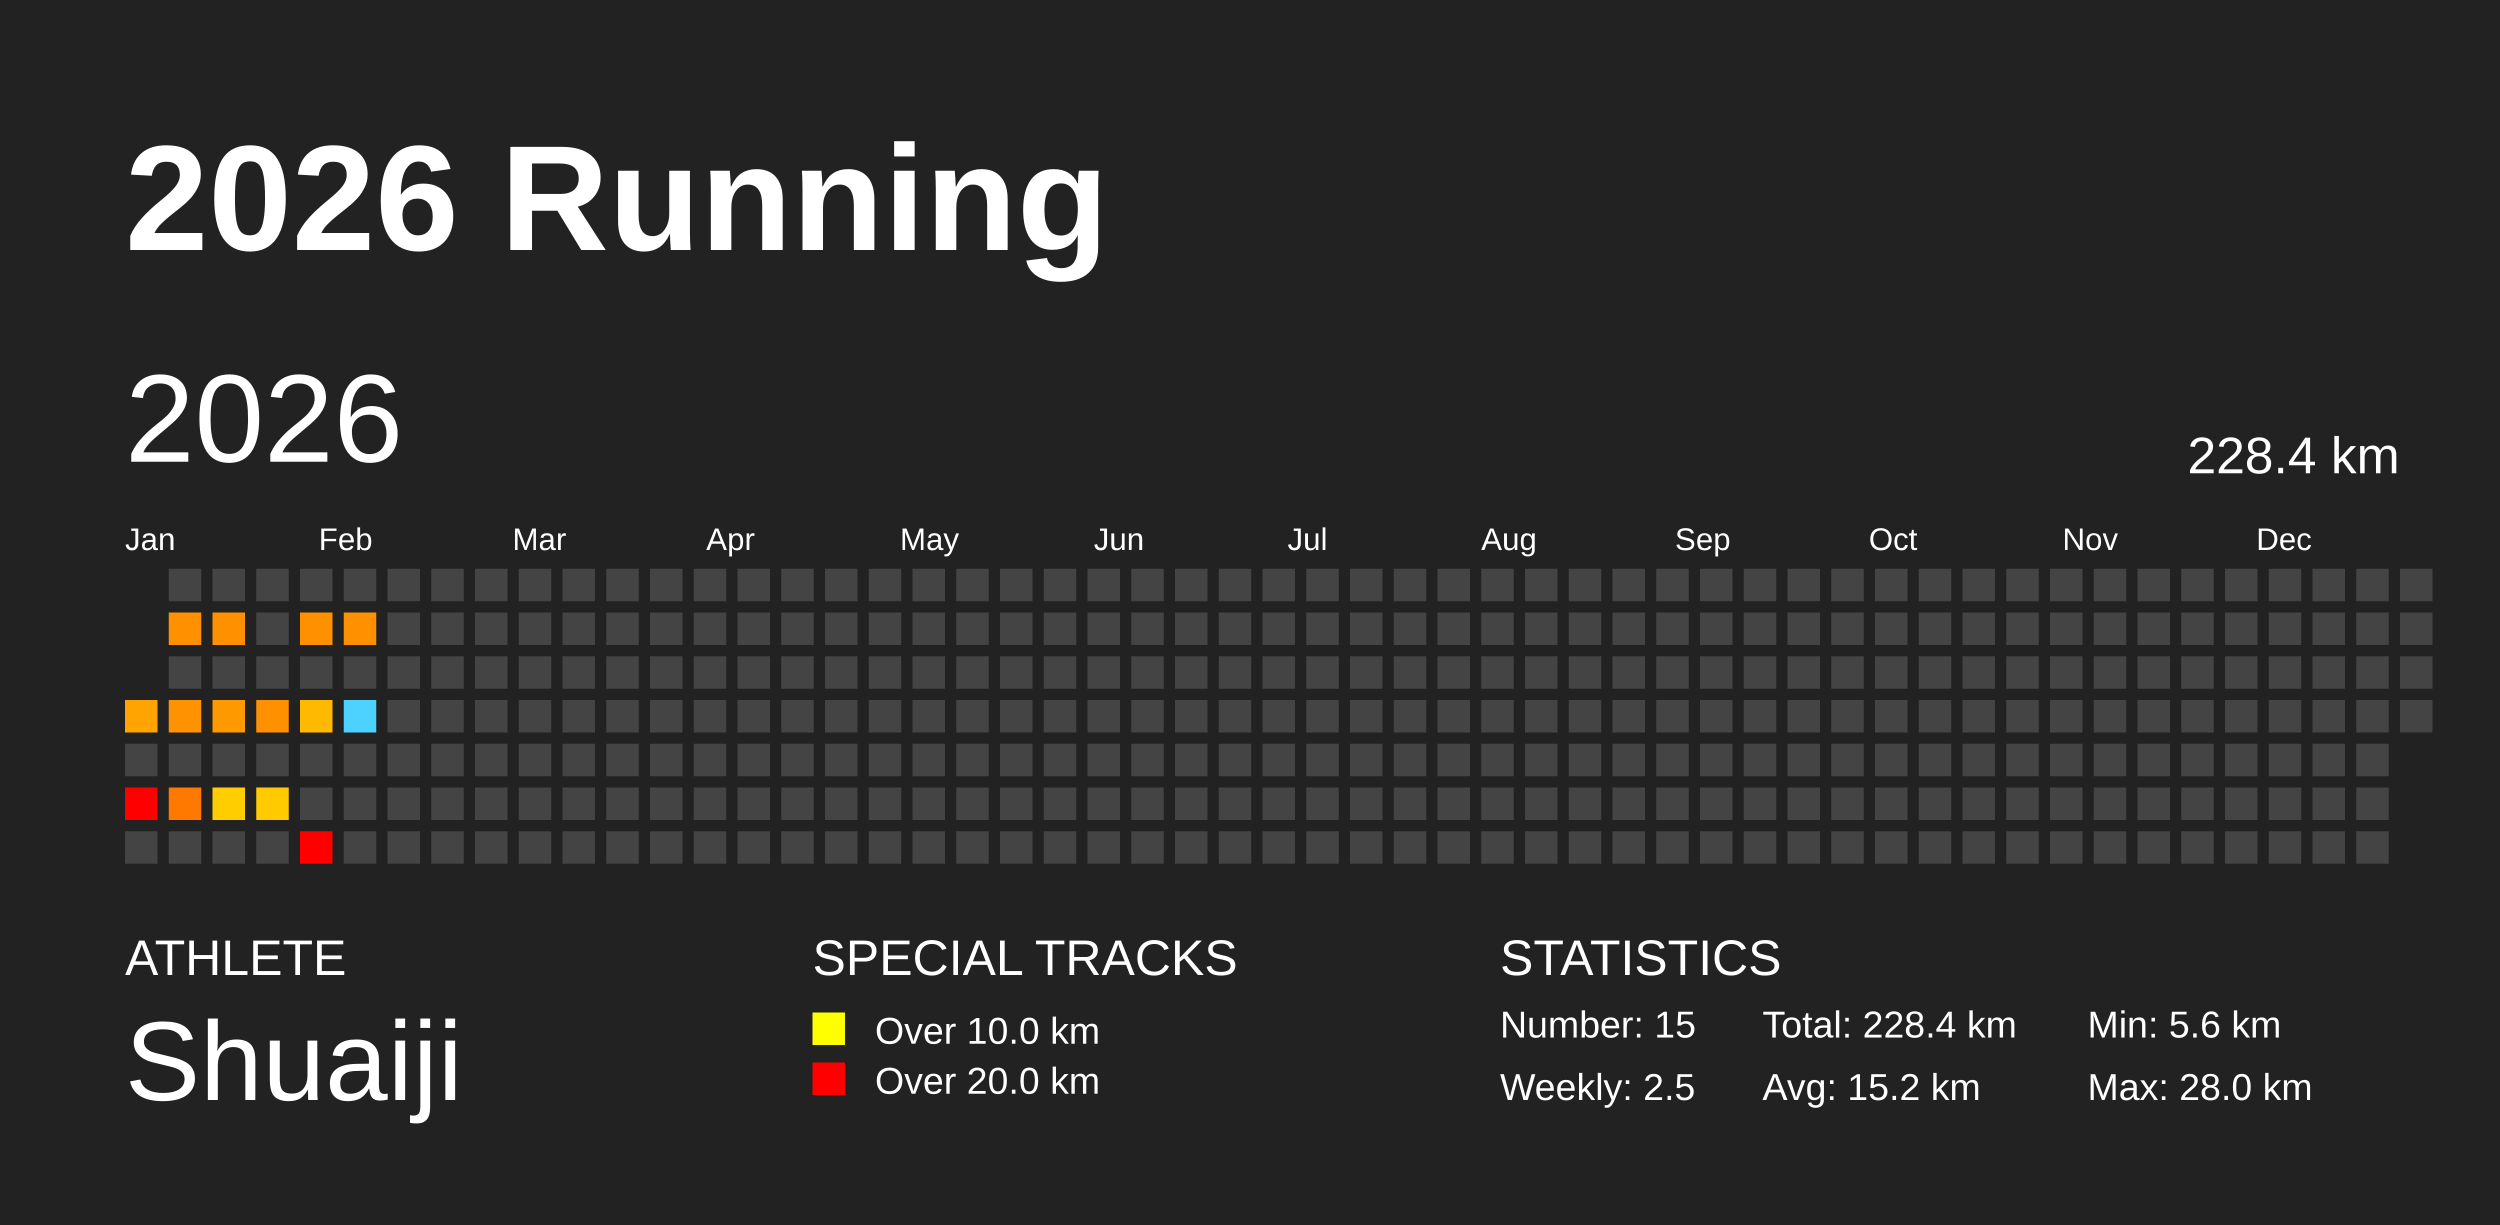
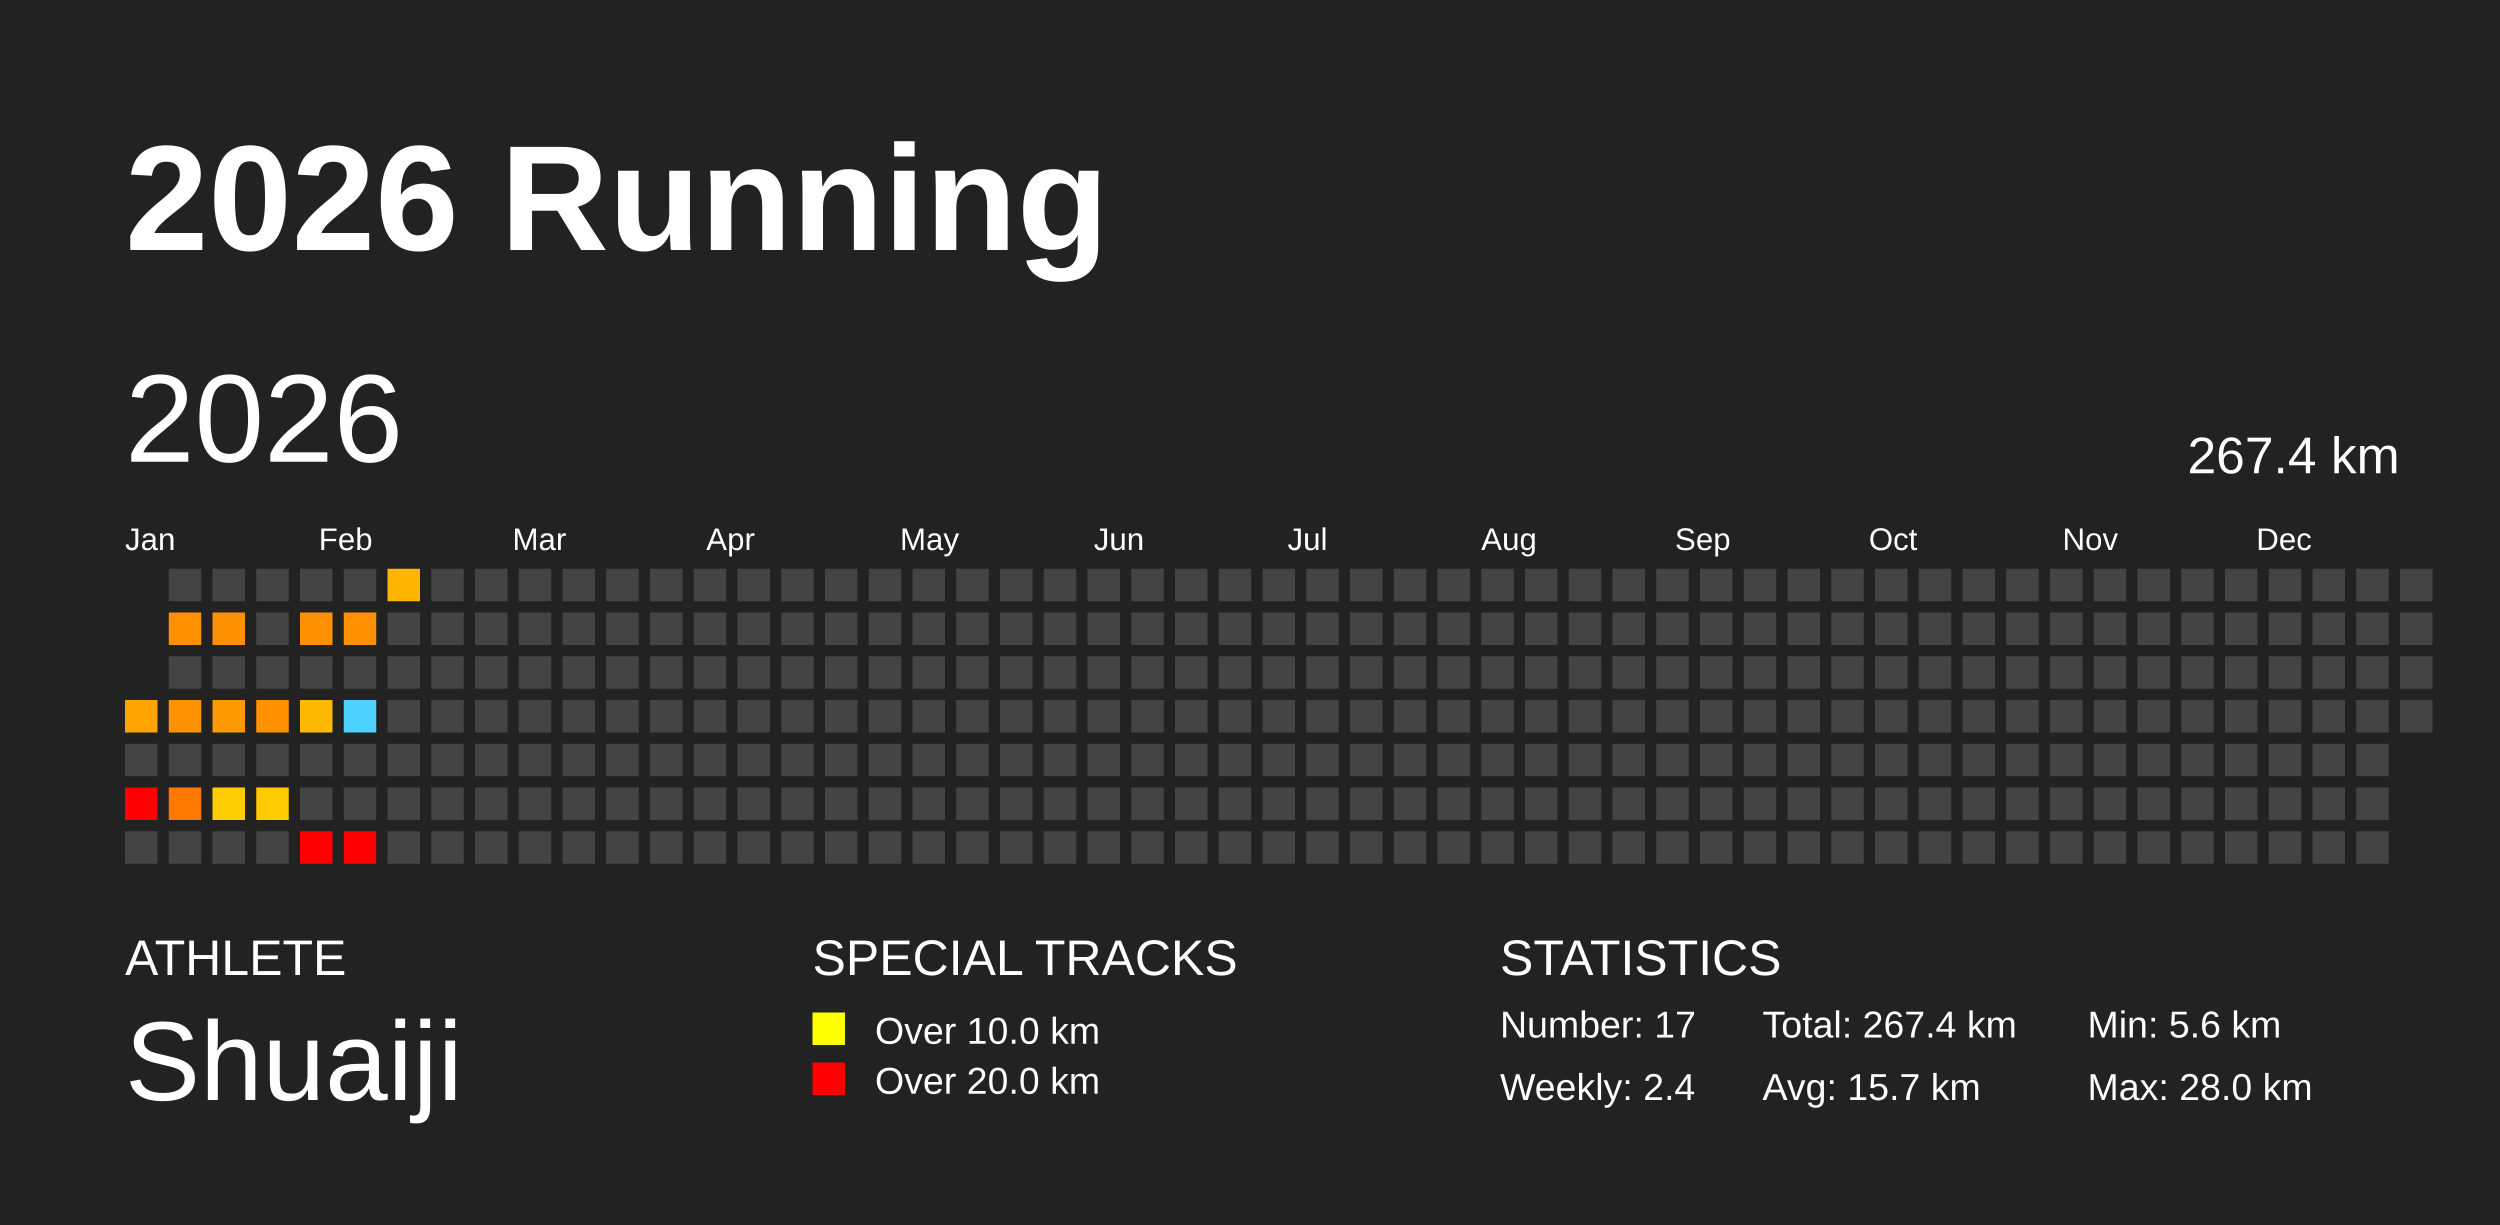
<svg xmlns="http://www.w3.org/2000/svg" baseProfile="full" height="98mm" version="1.1" viewBox="0,0,200,98" width="200mm">
  <defs />
  <rect fill="#222222" height="98" width="200" x="0" y="0" />
  <text fill="#FFFFFF" style="font-size:12px; font-family:Arial; font-weight:bold;" x="10" y="20">2026 Running</text>
  <text fill="#FFFFFF" style="font-size:4px; font-family:Arial" x="10" y="78">ATHLETE</text>
  <text fill="#FFFFFF" style="font-size:9px; font-family:Arial" x="10" y="88">Shuaiji</text>
  <text fill="#FFFFFF" style="font-size:4px; font-family:Arial" x="65" y="78">SPECIAL TRACKS</text>
  <rect fill="yellow" height="2.6" width="2.6" x="65" y="81" />
  <text fill="#FFFFFF" style="font-size:3px; font-family:Arial" x="70" y="83.5">Over 10.0 km</text>
  <rect fill="red" height="2.6" width="2.6" x="65" y="85" />
  <text fill="#FFFFFF" style="font-size:3px; font-family:Arial" x="70" y="87.5">Over 20.0 km</text>
  <text fill="#FFFFFF" style="font-size:4px; font-family:Arial" x="120" y="78">STATISTICS</text>
-   <text fill="#FFFFFF" style="font-size:3px; font-family:Arial" x="120" y="83">Number: 15</text>
-   <text fill="#FFFFFF" style="font-size:3px; font-family:Arial" x="120" y="88">Weekly: 2.5</text>
-   <text fill="#FFFFFF" style="font-size:3px; font-family:Arial" x="141" y="83">Total: 228.4 km</text>
-   <text fill="#FFFFFF" style="font-size:3px; font-family:Arial" x="141" y="88">Avg: 15.2 km</text>
+   <text fill="#FFFFFF" style="font-size:3px; font-family:Arial" x="120" y="83">Number: 17</text>
+   <text fill="#FFFFFF" style="font-size:3px; font-family:Arial" x="120" y="88">Weekly: 2.4</text>
+   <text fill="#FFFFFF" style="font-size:3px; font-family:Arial" x="141" y="83">Total: 267.4 km</text>
+   <text fill="#FFFFFF" style="font-size:3px; font-family:Arial" x="141" y="88">Avg: 15.7 km</text>
  <text fill="#FFFFFF" style="font-size:3px; font-family:Arial" x="167" y="83">Min: 5.6 km</text>
  <text fill="#FFFFFF" style="font-size:3px; font-family:Arial" x="167" y="88">Max: 28.0 km</text>
  <text dominant-baseline="hanging" fill="#FFFFFF" style="font-size:10.0px; font-family:Arial;" x="10" y="30">2026</text>
-   <text dominant-baseline="hanging" fill="#FFFFFF" style="font-size:4.125px; font-family:Arial;" x="175" y="35">228.4 km</text>
+   <text dominant-baseline="hanging" fill="#FFFFFF" style="font-size:4.125px; font-family:Arial;" x="175" y="35">267.4 km</text>
  <text fill="#FFFFFF" style="font-size:2.5px; font-family:Arial" x="10.0" y="44">Jan</text>
  <text fill="#FFFFFF" style="font-size:2.5px; font-family:Arial" x="25.5" y="44">Feb</text>
  <text fill="#FFFFFF" style="font-size:2.5px; font-family:Arial" x="41.0" y="44">Mar</text>
  <text fill="#FFFFFF" style="font-size:2.5px; font-family:Arial" x="56.5" y="44">Apr</text>
  <text fill="#FFFFFF" style="font-size:2.5px; font-family:Arial" x="72.0" y="44">May</text>
  <text fill="#FFFFFF" style="font-size:2.5px; font-family:Arial" x="87.5" y="44">Jun</text>
  <text fill="#FFFFFF" style="font-size:2.5px; font-family:Arial" x="103.0" y="44">Jul</text>
  <text fill="#FFFFFF" style="font-size:2.5px; font-family:Arial" x="118.5" y="44">Aug</text>
  <text fill="#FFFFFF" style="font-size:2.5px; font-family:Arial" x="134.0" y="44">Sep</text>
  <text fill="#FFFFFF" style="font-size:2.5px; font-family:Arial" x="149.5" y="44">Oct</text>
  <text fill="#FFFFFF" style="font-size:2.5px; font-family:Arial" x="165.0" y="44">Nov</text>
  <text fill="#FFFFFF" style="font-size:2.5px; font-family:Arial" x="180.5" y="44">Dec</text>
  <rect fill="#ffa400" height="2.6" width="2.6" x="10.0" y="56.0" />
  <rect fill="#444444" height="2.6" width="2.6" x="10.0" y="59.5" />
  <rect fill="red" height="2.6" width="2.6" x="10.0" y="63.0" />
  <rect fill="#444444" height="2.6" width="2.6" x="10.0" y="66.5" />
  <rect fill="#444444" height="2.6" width="2.6" x="13.5" y="45.5" />
  <rect fill="#ff9000" height="2.6" width="2.6" x="13.5" y="49.0" />
  <rect fill="#444444" height="2.6" width="2.6" x="13.5" y="52.5" />
  <rect fill="#ff9200" height="2.6" width="2.6" x="13.5" y="56.0" />
  <rect fill="#444444" height="2.6" width="2.6" x="13.5" y="59.5" />
  <rect fill="#ff7900" height="2.6" width="2.6" x="13.5" y="63.0" />
  <rect fill="#444444" height="2.6" width="2.6" x="13.5" y="66.5" />
  <rect fill="#444444" height="2.6" width="2.6" x="17.0" y="45.5" />
  <rect fill="#ff9100" height="2.6" width="2.6" x="17.0" y="49.0" />
  <rect fill="#444444" height="2.6" width="2.6" x="17.0" y="52.5" />
  <rect fill="#ff9900" height="2.6" width="2.6" x="17.0" y="56.0" />
  <rect fill="#444444" height="2.6" width="2.6" x="17.0" y="59.5" />
  <rect fill="#ffcd00" height="2.6" width="2.6" x="17.0" y="63.0" />
  <rect fill="#444444" height="2.6" width="2.6" x="17.0" y="66.5" />
  <rect fill="#444444" height="2.6" width="2.6" x="20.5" y="45.5" />
  <rect fill="#444444" height="2.6" width="2.6" x="20.5" y="49.0" />
  <rect fill="#444444" height="2.6" width="2.6" x="20.5" y="52.5" />
  <rect fill="#ff9000" height="2.6" width="2.6" x="20.5" y="56.0" />
  <rect fill="#444444" height="2.6" width="2.6" x="20.5" y="59.5" />
  <rect fill="#ffcb00" height="2.6" width="2.6" x="20.5" y="63.0" />
  <rect fill="#444444" height="2.6" width="2.6" x="20.5" y="66.5" />
  <rect fill="#444444" height="2.6" width="2.6" x="24.0" y="45.5" />
  <rect fill="#ff9100" height="2.6" width="2.6" x="24.0" y="49.0" />
  <rect fill="#444444" height="2.6" width="2.6" x="24.0" y="52.5" />
  <rect fill="#ffb900" height="2.6" width="2.6" x="24.0" y="56.0" />
  <rect fill="#444444" height="2.6" width="2.6" x="24.0" y="59.5" />
  <rect fill="#444444" height="2.6" width="2.6" x="24.0" y="63.0" />
  <rect fill="red" height="2.6" width="2.6" x="24.0" y="66.5" />
  <rect fill="#444444" height="2.6" width="2.6" x="27.5" y="45.5" />
  <rect fill="#ff9000" height="2.6" width="2.6" x="27.5" y="49.0" />
  <rect fill="#444444" height="2.6" width="2.6" x="27.5" y="52.5" />
  <rect fill="#4dd2ff" height="2.6" width="2.6" x="27.5" y="56.0" />
  <rect fill="#444444" height="2.6" width="2.6" x="27.5" y="59.5" />
  <rect fill="#444444" height="2.6" width="2.6" x="27.5" y="63.0" />
-   <rect fill="#444444" height="2.6" width="2.6" x="27.5" y="66.5" />
-   <rect fill="#444444" height="2.6" width="2.6" x="31.0" y="45.5" />
+   <rect fill="red" height="2.6" width="2.6" x="27.5" y="66.5" />
+   <rect fill="#ffb600" height="2.6" width="2.6" x="31.0" y="45.5" />
  <rect fill="#444444" height="2.6" width="2.6" x="31.0" y="49.0" />
  <rect fill="#444444" height="2.6" width="2.6" x="31.0" y="52.5" />
  <rect fill="#444444" height="2.6" width="2.6" x="31.0" y="56.0" />
  <rect fill="#444444" height="2.6" width="2.6" x="31.0" y="59.5" />
  <rect fill="#444444" height="2.6" width="2.6" x="31.0" y="63.0" />
  <rect fill="#444444" height="2.6" width="2.6" x="31.0" y="66.5" />
  <rect fill="#444444" height="2.6" width="2.6" x="34.5" y="45.5" />
  <rect fill="#444444" height="2.6" width="2.6" x="34.5" y="49.0" />
  <rect fill="#444444" height="2.6" width="2.6" x="34.5" y="52.5" />
  <rect fill="#444444" height="2.6" width="2.6" x="34.5" y="56.0" />
  <rect fill="#444444" height="2.6" width="2.6" x="34.5" y="59.5" />
  <rect fill="#444444" height="2.6" width="2.6" x="34.5" y="63.0" />
  <rect fill="#444444" height="2.6" width="2.6" x="34.5" y="66.5" />
  <rect fill="#444444" height="2.6" width="2.6" x="38.0" y="45.5" />
  <rect fill="#444444" height="2.6" width="2.6" x="38.0" y="49.0" />
  <rect fill="#444444" height="2.6" width="2.6" x="38.0" y="52.5" />
  <rect fill="#444444" height="2.6" width="2.6" x="38.0" y="56.0" />
  <rect fill="#444444" height="2.6" width="2.6" x="38.0" y="59.5" />
  <rect fill="#444444" height="2.6" width="2.6" x="38.0" y="63.0" />
  <rect fill="#444444" height="2.6" width="2.6" x="38.0" y="66.5" />
  <rect fill="#444444" height="2.6" width="2.6" x="41.5" y="45.5" />
  <rect fill="#444444" height="2.6" width="2.6" x="41.5" y="49.0" />
  <rect fill="#444444" height="2.6" width="2.6" x="41.5" y="52.5" />
  <rect fill="#444444" height="2.6" width="2.6" x="41.5" y="56.0" />
  <rect fill="#444444" height="2.6" width="2.6" x="41.5" y="59.5" />
  <rect fill="#444444" height="2.6" width="2.6" x="41.5" y="63.0" />
  <rect fill="#444444" height="2.6" width="2.6" x="41.5" y="66.5" />
  <rect fill="#444444" height="2.6" width="2.6" x="45.0" y="45.5" />
  <rect fill="#444444" height="2.6" width="2.6" x="45.0" y="49.0" />
  <rect fill="#444444" height="2.6" width="2.6" x="45.0" y="52.5" />
  <rect fill="#444444" height="2.6" width="2.6" x="45.0" y="56.0" />
  <rect fill="#444444" height="2.6" width="2.6" x="45.0" y="59.5" />
  <rect fill="#444444" height="2.6" width="2.6" x="45.0" y="63.0" />
  <rect fill="#444444" height="2.6" width="2.6" x="45.0" y="66.5" />
  <rect fill="#444444" height="2.6" width="2.6" x="48.5" y="45.5" />
  <rect fill="#444444" height="2.6" width="2.6" x="48.5" y="49.0" />
  <rect fill="#444444" height="2.6" width="2.6" x="48.5" y="52.5" />
  <rect fill="#444444" height="2.6" width="2.6" x="48.5" y="56.0" />
  <rect fill="#444444" height="2.6" width="2.6" x="48.5" y="59.5" />
  <rect fill="#444444" height="2.6" width="2.6" x="48.5" y="63.0" />
  <rect fill="#444444" height="2.6" width="2.6" x="48.5" y="66.5" />
  <rect fill="#444444" height="2.6" width="2.6" x="52.0" y="45.5" />
  <rect fill="#444444" height="2.6" width="2.6" x="52.0" y="49.0" />
  <rect fill="#444444" height="2.6" width="2.6" x="52.0" y="52.5" />
  <rect fill="#444444" height="2.6" width="2.6" x="52.0" y="56.0" />
  <rect fill="#444444" height="2.6" width="2.6" x="52.0" y="59.5" />
  <rect fill="#444444" height="2.6" width="2.6" x="52.0" y="63.0" />
  <rect fill="#444444" height="2.6" width="2.6" x="52.0" y="66.5" />
  <rect fill="#444444" height="2.6" width="2.6" x="55.5" y="45.5" />
  <rect fill="#444444" height="2.6" width="2.6" x="55.5" y="49.0" />
  <rect fill="#444444" height="2.6" width="2.6" x="55.5" y="52.5" />
  <rect fill="#444444" height="2.6" width="2.6" x="55.5" y="56.0" />
  <rect fill="#444444" height="2.6" width="2.6" x="55.5" y="59.5" />
  <rect fill="#444444" height="2.6" width="2.6" x="55.5" y="63.0" />
  <rect fill="#444444" height="2.6" width="2.6" x="55.5" y="66.5" />
  <rect fill="#444444" height="2.6" width="2.6" x="59.0" y="45.5" />
  <rect fill="#444444" height="2.6" width="2.6" x="59.0" y="49.0" />
  <rect fill="#444444" height="2.6" width="2.6" x="59.0" y="52.5" />
  <rect fill="#444444" height="2.6" width="2.6" x="59.0" y="56.0" />
  <rect fill="#444444" height="2.6" width="2.6" x="59.0" y="59.5" />
  <rect fill="#444444" height="2.6" width="2.6" x="59.0" y="63.0" />
  <rect fill="#444444" height="2.6" width="2.6" x="59.0" y="66.5" />
  <rect fill="#444444" height="2.6" width="2.6" x="62.5" y="45.5" />
  <rect fill="#444444" height="2.6" width="2.6" x="62.5" y="49.0" />
  <rect fill="#444444" height="2.6" width="2.6" x="62.5" y="52.5" />
  <rect fill="#444444" height="2.6" width="2.6" x="62.5" y="56.0" />
  <rect fill="#444444" height="2.6" width="2.6" x="62.5" y="59.5" />
  <rect fill="#444444" height="2.6" width="2.6" x="62.5" y="63.0" />
  <rect fill="#444444" height="2.6" width="2.6" x="62.5" y="66.5" />
  <rect fill="#444444" height="2.6" width="2.6" x="66.0" y="45.5" />
  <rect fill="#444444" height="2.6" width="2.6" x="66.0" y="49.0" />
  <rect fill="#444444" height="2.6" width="2.6" x="66.0" y="52.5" />
  <rect fill="#444444" height="2.6" width="2.6" x="66.0" y="56.0" />
  <rect fill="#444444" height="2.6" width="2.6" x="66.0" y="59.5" />
  <rect fill="#444444" height="2.6" width="2.6" x="66.0" y="63.0" />
  <rect fill="#444444" height="2.6" width="2.6" x="66.0" y="66.5" />
  <rect fill="#444444" height="2.6" width="2.6" x="69.5" y="45.5" />
  <rect fill="#444444" height="2.6" width="2.6" x="69.5" y="49.0" />
  <rect fill="#444444" height="2.6" width="2.6" x="69.5" y="52.5" />
  <rect fill="#444444" height="2.6" width="2.6" x="69.5" y="56.0" />
  <rect fill="#444444" height="2.6" width="2.6" x="69.5" y="59.5" />
  <rect fill="#444444" height="2.6" width="2.6" x="69.5" y="63.0" />
  <rect fill="#444444" height="2.6" width="2.6" x="69.5" y="66.5" />
  <rect fill="#444444" height="2.6" width="2.6" x="73.0" y="45.5" />
  <rect fill="#444444" height="2.6" width="2.6" x="73.0" y="49.0" />
  <rect fill="#444444" height="2.6" width="2.6" x="73.0" y="52.5" />
  <rect fill="#444444" height="2.6" width="2.6" x="73.0" y="56.0" />
  <rect fill="#444444" height="2.6" width="2.6" x="73.0" y="59.5" />
  <rect fill="#444444" height="2.6" width="2.6" x="73.0" y="63.0" />
  <rect fill="#444444" height="2.6" width="2.6" x="73.0" y="66.5" />
  <rect fill="#444444" height="2.6" width="2.6" x="76.5" y="45.5" />
  <rect fill="#444444" height="2.6" width="2.6" x="76.5" y="49.0" />
  <rect fill="#444444" height="2.6" width="2.6" x="76.5" y="52.5" />
  <rect fill="#444444" height="2.6" width="2.6" x="76.5" y="56.0" />
  <rect fill="#444444" height="2.6" width="2.6" x="76.5" y="59.5" />
  <rect fill="#444444" height="2.6" width="2.6" x="76.5" y="63.0" />
  <rect fill="#444444" height="2.6" width="2.6" x="76.5" y="66.5" />
  <rect fill="#444444" height="2.6" width="2.6" x="80.0" y="45.5" />
  <rect fill="#444444" height="2.6" width="2.6" x="80.0" y="49.0" />
  <rect fill="#444444" height="2.6" width="2.6" x="80.0" y="52.5" />
  <rect fill="#444444" height="2.6" width="2.6" x="80.0" y="56.0" />
  <rect fill="#444444" height="2.6" width="2.6" x="80.0" y="59.5" />
  <rect fill="#444444" height="2.6" width="2.6" x="80.0" y="63.0" />
  <rect fill="#444444" height="2.6" width="2.6" x="80.0" y="66.5" />
  <rect fill="#444444" height="2.6" width="2.6" x="83.5" y="45.5" />
  <rect fill="#444444" height="2.6" width="2.6" x="83.5" y="49.0" />
  <rect fill="#444444" height="2.6" width="2.6" x="83.5" y="52.5" />
  <rect fill="#444444" height="2.6" width="2.6" x="83.5" y="56.0" />
  <rect fill="#444444" height="2.6" width="2.6" x="83.5" y="59.5" />
  <rect fill="#444444" height="2.6" width="2.6" x="83.5" y="63.0" />
  <rect fill="#444444" height="2.6" width="2.6" x="83.5" y="66.5" />
  <rect fill="#444444" height="2.6" width="2.6" x="87.0" y="45.5" />
  <rect fill="#444444" height="2.6" width="2.6" x="87.0" y="49.0" />
  <rect fill="#444444" height="2.6" width="2.6" x="87.0" y="52.5" />
  <rect fill="#444444" height="2.6" width="2.6" x="87.0" y="56.0" />
  <rect fill="#444444" height="2.6" width="2.6" x="87.0" y="59.5" />
  <rect fill="#444444" height="2.6" width="2.6" x="87.0" y="63.0" />
  <rect fill="#444444" height="2.6" width="2.6" x="87.0" y="66.5" />
  <rect fill="#444444" height="2.6" width="2.6" x="90.5" y="45.5" />
  <rect fill="#444444" height="2.6" width="2.6" x="90.5" y="49.0" />
  <rect fill="#444444" height="2.6" width="2.6" x="90.5" y="52.5" />
  <rect fill="#444444" height="2.6" width="2.6" x="90.5" y="56.0" />
  <rect fill="#444444" height="2.6" width="2.6" x="90.5" y="59.5" />
  <rect fill="#444444" height="2.6" width="2.6" x="90.5" y="63.0" />
  <rect fill="#444444" height="2.6" width="2.6" x="90.5" y="66.5" />
  <rect fill="#444444" height="2.6" width="2.6" x="94.0" y="45.5" />
  <rect fill="#444444" height="2.6" width="2.6" x="94.0" y="49.0" />
  <rect fill="#444444" height="2.6" width="2.6" x="94.0" y="52.5" />
  <rect fill="#444444" height="2.6" width="2.6" x="94.0" y="56.0" />
  <rect fill="#444444" height="2.6" width="2.6" x="94.0" y="59.5" />
  <rect fill="#444444" height="2.6" width="2.6" x="94.0" y="63.0" />
  <rect fill="#444444" height="2.6" width="2.6" x="94.0" y="66.5" />
  <rect fill="#444444" height="2.6" width="2.6" x="97.5" y="45.5" />
  <rect fill="#444444" height="2.6" width="2.6" x="97.5" y="49.0" />
  <rect fill="#444444" height="2.6" width="2.6" x="97.5" y="52.5" />
  <rect fill="#444444" height="2.6" width="2.6" x="97.5" y="56.0" />
  <rect fill="#444444" height="2.6" width="2.6" x="97.5" y="59.5" />
  <rect fill="#444444" height="2.6" width="2.6" x="97.5" y="63.0" />
  <rect fill="#444444" height="2.6" width="2.6" x="97.5" y="66.5" />
  <rect fill="#444444" height="2.6" width="2.6" x="101.0" y="45.5" />
  <rect fill="#444444" height="2.6" width="2.6" x="101.0" y="49.0" />
  <rect fill="#444444" height="2.6" width="2.6" x="101.0" y="52.5" />
  <rect fill="#444444" height="2.6" width="2.6" x="101.0" y="56.0" />
  <rect fill="#444444" height="2.6" width="2.6" x="101.0" y="59.5" />
  <rect fill="#444444" height="2.6" width="2.6" x="101.0" y="63.0" />
  <rect fill="#444444" height="2.6" width="2.6" x="101.0" y="66.5" />
  <rect fill="#444444" height="2.6" width="2.6" x="104.5" y="45.5" />
  <rect fill="#444444" height="2.6" width="2.6" x="104.5" y="49.0" />
  <rect fill="#444444" height="2.6" width="2.6" x="104.5" y="52.5" />
  <rect fill="#444444" height="2.6" width="2.6" x="104.5" y="56.0" />
  <rect fill="#444444" height="2.6" width="2.6" x="104.5" y="59.5" />
  <rect fill="#444444" height="2.6" width="2.6" x="104.5" y="63.0" />
  <rect fill="#444444" height="2.6" width="2.6" x="104.5" y="66.5" />
  <rect fill="#444444" height="2.6" width="2.6" x="108.0" y="45.5" />
  <rect fill="#444444" height="2.6" width="2.6" x="108.0" y="49.0" />
  <rect fill="#444444" height="2.6" width="2.6" x="108.0" y="52.5" />
  <rect fill="#444444" height="2.6" width="2.6" x="108.0" y="56.0" />
  <rect fill="#444444" height="2.6" width="2.6" x="108.0" y="59.5" />
  <rect fill="#444444" height="2.6" width="2.6" x="108.0" y="63.0" />
  <rect fill="#444444" height="2.6" width="2.6" x="108.0" y="66.5" />
  <rect fill="#444444" height="2.6" width="2.6" x="111.5" y="45.5" />
  <rect fill="#444444" height="2.6" width="2.6" x="111.5" y="49.0" />
  <rect fill="#444444" height="2.6" width="2.6" x="111.5" y="52.5" />
  <rect fill="#444444" height="2.6" width="2.6" x="111.5" y="56.0" />
  <rect fill="#444444" height="2.6" width="2.6" x="111.5" y="59.5" />
  <rect fill="#444444" height="2.6" width="2.6" x="111.5" y="63.0" />
  <rect fill="#444444" height="2.6" width="2.6" x="111.5" y="66.5" />
  <rect fill="#444444" height="2.6" width="2.6" x="115.0" y="45.5" />
  <rect fill="#444444" height="2.6" width="2.6" x="115.0" y="49.0" />
  <rect fill="#444444" height="2.6" width="2.6" x="115.0" y="52.5" />
  <rect fill="#444444" height="2.6" width="2.6" x="115.0" y="56.0" />
  <rect fill="#444444" height="2.6" width="2.6" x="115.0" y="59.5" />
  <rect fill="#444444" height="2.6" width="2.6" x="115.0" y="63.0" />
  <rect fill="#444444" height="2.6" width="2.6" x="115.0" y="66.5" />
  <rect fill="#444444" height="2.6" width="2.6" x="118.5" y="45.5" />
  <rect fill="#444444" height="2.6" width="2.6" x="118.5" y="49.0" />
  <rect fill="#444444" height="2.6" width="2.6" x="118.5" y="52.5" />
  <rect fill="#444444" height="2.6" width="2.6" x="118.5" y="56.0" />
  <rect fill="#444444" height="2.6" width="2.6" x="118.5" y="59.5" />
  <rect fill="#444444" height="2.6" width="2.6" x="118.5" y="63.0" />
  <rect fill="#444444" height="2.6" width="2.6" x="118.5" y="66.5" />
  <rect fill="#444444" height="2.6" width="2.6" x="122.0" y="45.5" />
  <rect fill="#444444" height="2.6" width="2.6" x="122.0" y="49.0" />
  <rect fill="#444444" height="2.6" width="2.6" x="122.0" y="52.5" />
  <rect fill="#444444" height="2.6" width="2.6" x="122.0" y="56.0" />
  <rect fill="#444444" height="2.6" width="2.6" x="122.0" y="59.5" />
  <rect fill="#444444" height="2.6" width="2.6" x="122.0" y="63.0" />
  <rect fill="#444444" height="2.6" width="2.6" x="122.0" y="66.5" />
  <rect fill="#444444" height="2.6" width="2.6" x="125.5" y="45.5" />
  <rect fill="#444444" height="2.6" width="2.6" x="125.5" y="49.0" />
  <rect fill="#444444" height="2.6" width="2.6" x="125.5" y="52.5" />
  <rect fill="#444444" height="2.6" width="2.6" x="125.5" y="56.0" />
  <rect fill="#444444" height="2.6" width="2.6" x="125.5" y="59.5" />
  <rect fill="#444444" height="2.6" width="2.6" x="125.5" y="63.0" />
  <rect fill="#444444" height="2.6" width="2.6" x="125.5" y="66.5" />
  <rect fill="#444444" height="2.6" width="2.6" x="129.0" y="45.5" />
  <rect fill="#444444" height="2.6" width="2.6" x="129.0" y="49.0" />
  <rect fill="#444444" height="2.6" width="2.6" x="129.0" y="52.5" />
  <rect fill="#444444" height="2.6" width="2.6" x="129.0" y="56.0" />
  <rect fill="#444444" height="2.6" width="2.6" x="129.0" y="59.5" />
  <rect fill="#444444" height="2.6" width="2.6" x="129.0" y="63.0" />
  <rect fill="#444444" height="2.6" width="2.6" x="129.0" y="66.5" />
  <rect fill="#444444" height="2.6" width="2.6" x="132.5" y="45.5" />
  <rect fill="#444444" height="2.6" width="2.6" x="132.5" y="49.0" />
  <rect fill="#444444" height="2.6" width="2.6" x="132.5" y="52.5" />
  <rect fill="#444444" height="2.6" width="2.6" x="132.5" y="56.0" />
  <rect fill="#444444" height="2.6" width="2.6" x="132.5" y="59.5" />
  <rect fill="#444444" height="2.6" width="2.6" x="132.5" y="63.0" />
  <rect fill="#444444" height="2.6" width="2.6" x="132.5" y="66.5" />
  <rect fill="#444444" height="2.6" width="2.6" x="136.0" y="45.5" />
  <rect fill="#444444" height="2.6" width="2.6" x="136.0" y="49.0" />
  <rect fill="#444444" height="2.6" width="2.6" x="136.0" y="52.5" />
  <rect fill="#444444" height="2.6" width="2.6" x="136.0" y="56.0" />
  <rect fill="#444444" height="2.6" width="2.6" x="136.0" y="59.5" />
  <rect fill="#444444" height="2.6" width="2.6" x="136.0" y="63.0" />
  <rect fill="#444444" height="2.6" width="2.6" x="136.0" y="66.5" />
  <rect fill="#444444" height="2.6" width="2.6" x="139.5" y="45.5" />
  <rect fill="#444444" height="2.6" width="2.6" x="139.5" y="49.0" />
  <rect fill="#444444" height="2.6" width="2.6" x="139.5" y="52.5" />
  <rect fill="#444444" height="2.6" width="2.6" x="139.5" y="56.0" />
  <rect fill="#444444" height="2.6" width="2.6" x="139.5" y="59.5" />
  <rect fill="#444444" height="2.6" width="2.6" x="139.5" y="63.0" />
  <rect fill="#444444" height="2.6" width="2.6" x="139.5" y="66.5" />
  <rect fill="#444444" height="2.6" width="2.6" x="143.0" y="45.5" />
  <rect fill="#444444" height="2.6" width="2.6" x="143.0" y="49.0" />
  <rect fill="#444444" height="2.6" width="2.6" x="143.0" y="52.5" />
  <rect fill="#444444" height="2.6" width="2.6" x="143.0" y="56.0" />
  <rect fill="#444444" height="2.6" width="2.6" x="143.0" y="59.5" />
  <rect fill="#444444" height="2.6" width="2.6" x="143.0" y="63.0" />
  <rect fill="#444444" height="2.6" width="2.6" x="143.0" y="66.5" />
  <rect fill="#444444" height="2.6" width="2.6" x="146.5" y="45.5" />
  <rect fill="#444444" height="2.6" width="2.6" x="146.5" y="49.0" />
  <rect fill="#444444" height="2.6" width="2.6" x="146.5" y="52.5" />
  <rect fill="#444444" height="2.6" width="2.6" x="146.5" y="56.0" />
  <rect fill="#444444" height="2.6" width="2.6" x="146.5" y="59.5" />
  <rect fill="#444444" height="2.6" width="2.6" x="146.5" y="63.0" />
  <rect fill="#444444" height="2.6" width="2.6" x="146.5" y="66.5" />
  <rect fill="#444444" height="2.6" width="2.6" x="150.0" y="45.5" />
  <rect fill="#444444" height="2.6" width="2.6" x="150.0" y="49.0" />
  <rect fill="#444444" height="2.6" width="2.6" x="150.0" y="52.5" />
  <rect fill="#444444" height="2.6" width="2.6" x="150.0" y="56.0" />
  <rect fill="#444444" height="2.6" width="2.6" x="150.0" y="59.5" />
  <rect fill="#444444" height="2.6" width="2.6" x="150.0" y="63.0" />
  <rect fill="#444444" height="2.6" width="2.6" x="150.0" y="66.5" />
  <rect fill="#444444" height="2.6" width="2.6" x="153.5" y="45.5" />
  <rect fill="#444444" height="2.6" width="2.6" x="153.5" y="49.0" />
  <rect fill="#444444" height="2.6" width="2.6" x="153.5" y="52.5" />
  <rect fill="#444444" height="2.6" width="2.6" x="153.5" y="56.0" />
  <rect fill="#444444" height="2.6" width="2.6" x="153.5" y="59.5" />
  <rect fill="#444444" height="2.6" width="2.6" x="153.5" y="63.0" />
  <rect fill="#444444" height="2.6" width="2.6" x="153.5" y="66.5" />
  <rect fill="#444444" height="2.6" width="2.6" x="157.0" y="45.5" />
  <rect fill="#444444" height="2.6" width="2.6" x="157.0" y="49.0" />
  <rect fill="#444444" height="2.6" width="2.6" x="157.0" y="52.5" />
  <rect fill="#444444" height="2.6" width="2.6" x="157.0" y="56.0" />
  <rect fill="#444444" height="2.6" width="2.6" x="157.0" y="59.5" />
  <rect fill="#444444" height="2.6" width="2.6" x="157.0" y="63.0" />
  <rect fill="#444444" height="2.6" width="2.6" x="157.0" y="66.5" />
  <rect fill="#444444" height="2.6" width="2.6" x="160.5" y="45.5" />
  <rect fill="#444444" height="2.6" width="2.6" x="160.5" y="49.0" />
  <rect fill="#444444" height="2.6" width="2.6" x="160.5" y="52.5" />
  <rect fill="#444444" height="2.6" width="2.6" x="160.5" y="56.0" />
  <rect fill="#444444" height="2.6" width="2.6" x="160.5" y="59.5" />
  <rect fill="#444444" height="2.6" width="2.6" x="160.5" y="63.0" />
  <rect fill="#444444" height="2.6" width="2.6" x="160.5" y="66.5" />
  <rect fill="#444444" height="2.6" width="2.6" x="164.0" y="45.5" />
  <rect fill="#444444" height="2.6" width="2.6" x="164.0" y="49.0" />
  <rect fill="#444444" height="2.6" width="2.6" x="164.0" y="52.5" />
  <rect fill="#444444" height="2.6" width="2.6" x="164.0" y="56.0" />
  <rect fill="#444444" height="2.6" width="2.6" x="164.0" y="59.5" />
  <rect fill="#444444" height="2.6" width="2.6" x="164.0" y="63.0" />
  <rect fill="#444444" height="2.6" width="2.6" x="164.0" y="66.5" />
  <rect fill="#444444" height="2.6" width="2.6" x="167.5" y="45.5" />
  <rect fill="#444444" height="2.6" width="2.6" x="167.5" y="49.0" />
  <rect fill="#444444" height="2.6" width="2.6" x="167.5" y="52.5" />
  <rect fill="#444444" height="2.6" width="2.6" x="167.5" y="56.0" />
  <rect fill="#444444" height="2.6" width="2.6" x="167.5" y="59.5" />
  <rect fill="#444444" height="2.6" width="2.6" x="167.5" y="63.0" />
  <rect fill="#444444" height="2.6" width="2.6" x="167.5" y="66.5" />
  <rect fill="#444444" height="2.6" width="2.6" x="171.0" y="45.5" />
  <rect fill="#444444" height="2.6" width="2.6" x="171.0" y="49.0" />
  <rect fill="#444444" height="2.6" width="2.6" x="171.0" y="52.5" />
  <rect fill="#444444" height="2.6" width="2.6" x="171.0" y="56.0" />
  <rect fill="#444444" height="2.6" width="2.6" x="171.0" y="59.5" />
  <rect fill="#444444" height="2.6" width="2.6" x="171.0" y="63.0" />
  <rect fill="#444444" height="2.6" width="2.6" x="171.0" y="66.5" />
  <rect fill="#444444" height="2.6" width="2.6" x="174.5" y="45.5" />
  <rect fill="#444444" height="2.6" width="2.6" x="174.5" y="49.0" />
  <rect fill="#444444" height="2.6" width="2.6" x="174.5" y="52.5" />
  <rect fill="#444444" height="2.6" width="2.6" x="174.5" y="56.0" />
  <rect fill="#444444" height="2.6" width="2.6" x="174.5" y="59.5" />
  <rect fill="#444444" height="2.6" width="2.6" x="174.5" y="63.0" />
  <rect fill="#444444" height="2.6" width="2.6" x="174.5" y="66.5" />
  <rect fill="#444444" height="2.6" width="2.6" x="178.0" y="45.5" />
  <rect fill="#444444" height="2.6" width="2.6" x="178.0" y="49.0" />
  <rect fill="#444444" height="2.6" width="2.6" x="178.0" y="52.5" />
  <rect fill="#444444" height="2.6" width="2.6" x="178.0" y="56.0" />
  <rect fill="#444444" height="2.6" width="2.6" x="178.0" y="59.5" />
  <rect fill="#444444" height="2.6" width="2.6" x="178.0" y="63.0" />
  <rect fill="#444444" height="2.6" width="2.6" x="178.0" y="66.5" />
  <rect fill="#444444" height="2.6" width="2.6" x="181.5" y="45.5" />
  <rect fill="#444444" height="2.6" width="2.6" x="181.5" y="49.0" />
  <rect fill="#444444" height="2.6" width="2.6" x="181.5" y="52.5" />
  <rect fill="#444444" height="2.6" width="2.6" x="181.5" y="56.0" />
  <rect fill="#444444" height="2.6" width="2.6" x="181.5" y="59.5" />
  <rect fill="#444444" height="2.6" width="2.6" x="181.5" y="63.0" />
  <rect fill="#444444" height="2.6" width="2.6" x="181.5" y="66.5" />
  <rect fill="#444444" height="2.6" width="2.6" x="185.0" y="45.5" />
  <rect fill="#444444" height="2.6" width="2.6" x="185.0" y="49.0" />
  <rect fill="#444444" height="2.6" width="2.6" x="185.0" y="52.5" />
  <rect fill="#444444" height="2.6" width="2.6" x="185.0" y="56.0" />
  <rect fill="#444444" height="2.6" width="2.6" x="185.0" y="59.5" />
  <rect fill="#444444" height="2.6" width="2.6" x="185.0" y="63.0" />
  <rect fill="#444444" height="2.6" width="2.6" x="185.0" y="66.5" />
  <rect fill="#444444" height="2.6" width="2.6" x="188.5" y="45.5" />
  <rect fill="#444444" height="2.6" width="2.6" x="188.5" y="49.0" />
  <rect fill="#444444" height="2.6" width="2.6" x="188.5" y="52.5" />
  <rect fill="#444444" height="2.6" width="2.6" x="188.5" y="56.0" />
  <rect fill="#444444" height="2.6" width="2.6" x="188.5" y="59.5" />
  <rect fill="#444444" height="2.6" width="2.6" x="188.5" y="63.0" />
  <rect fill="#444444" height="2.6" width="2.6" x="188.5" y="66.5" />
  <rect fill="#444444" height="2.6" width="2.6" x="192.0" y="45.5" />
  <rect fill="#444444" height="2.6" width="2.6" x="192.0" y="49.0" />
  <rect fill="#444444" height="2.6" width="2.6" x="192.0" y="52.5" />
  <rect fill="#444444" height="2.6" width="2.6" x="192.0" y="56.0" />
</svg>
